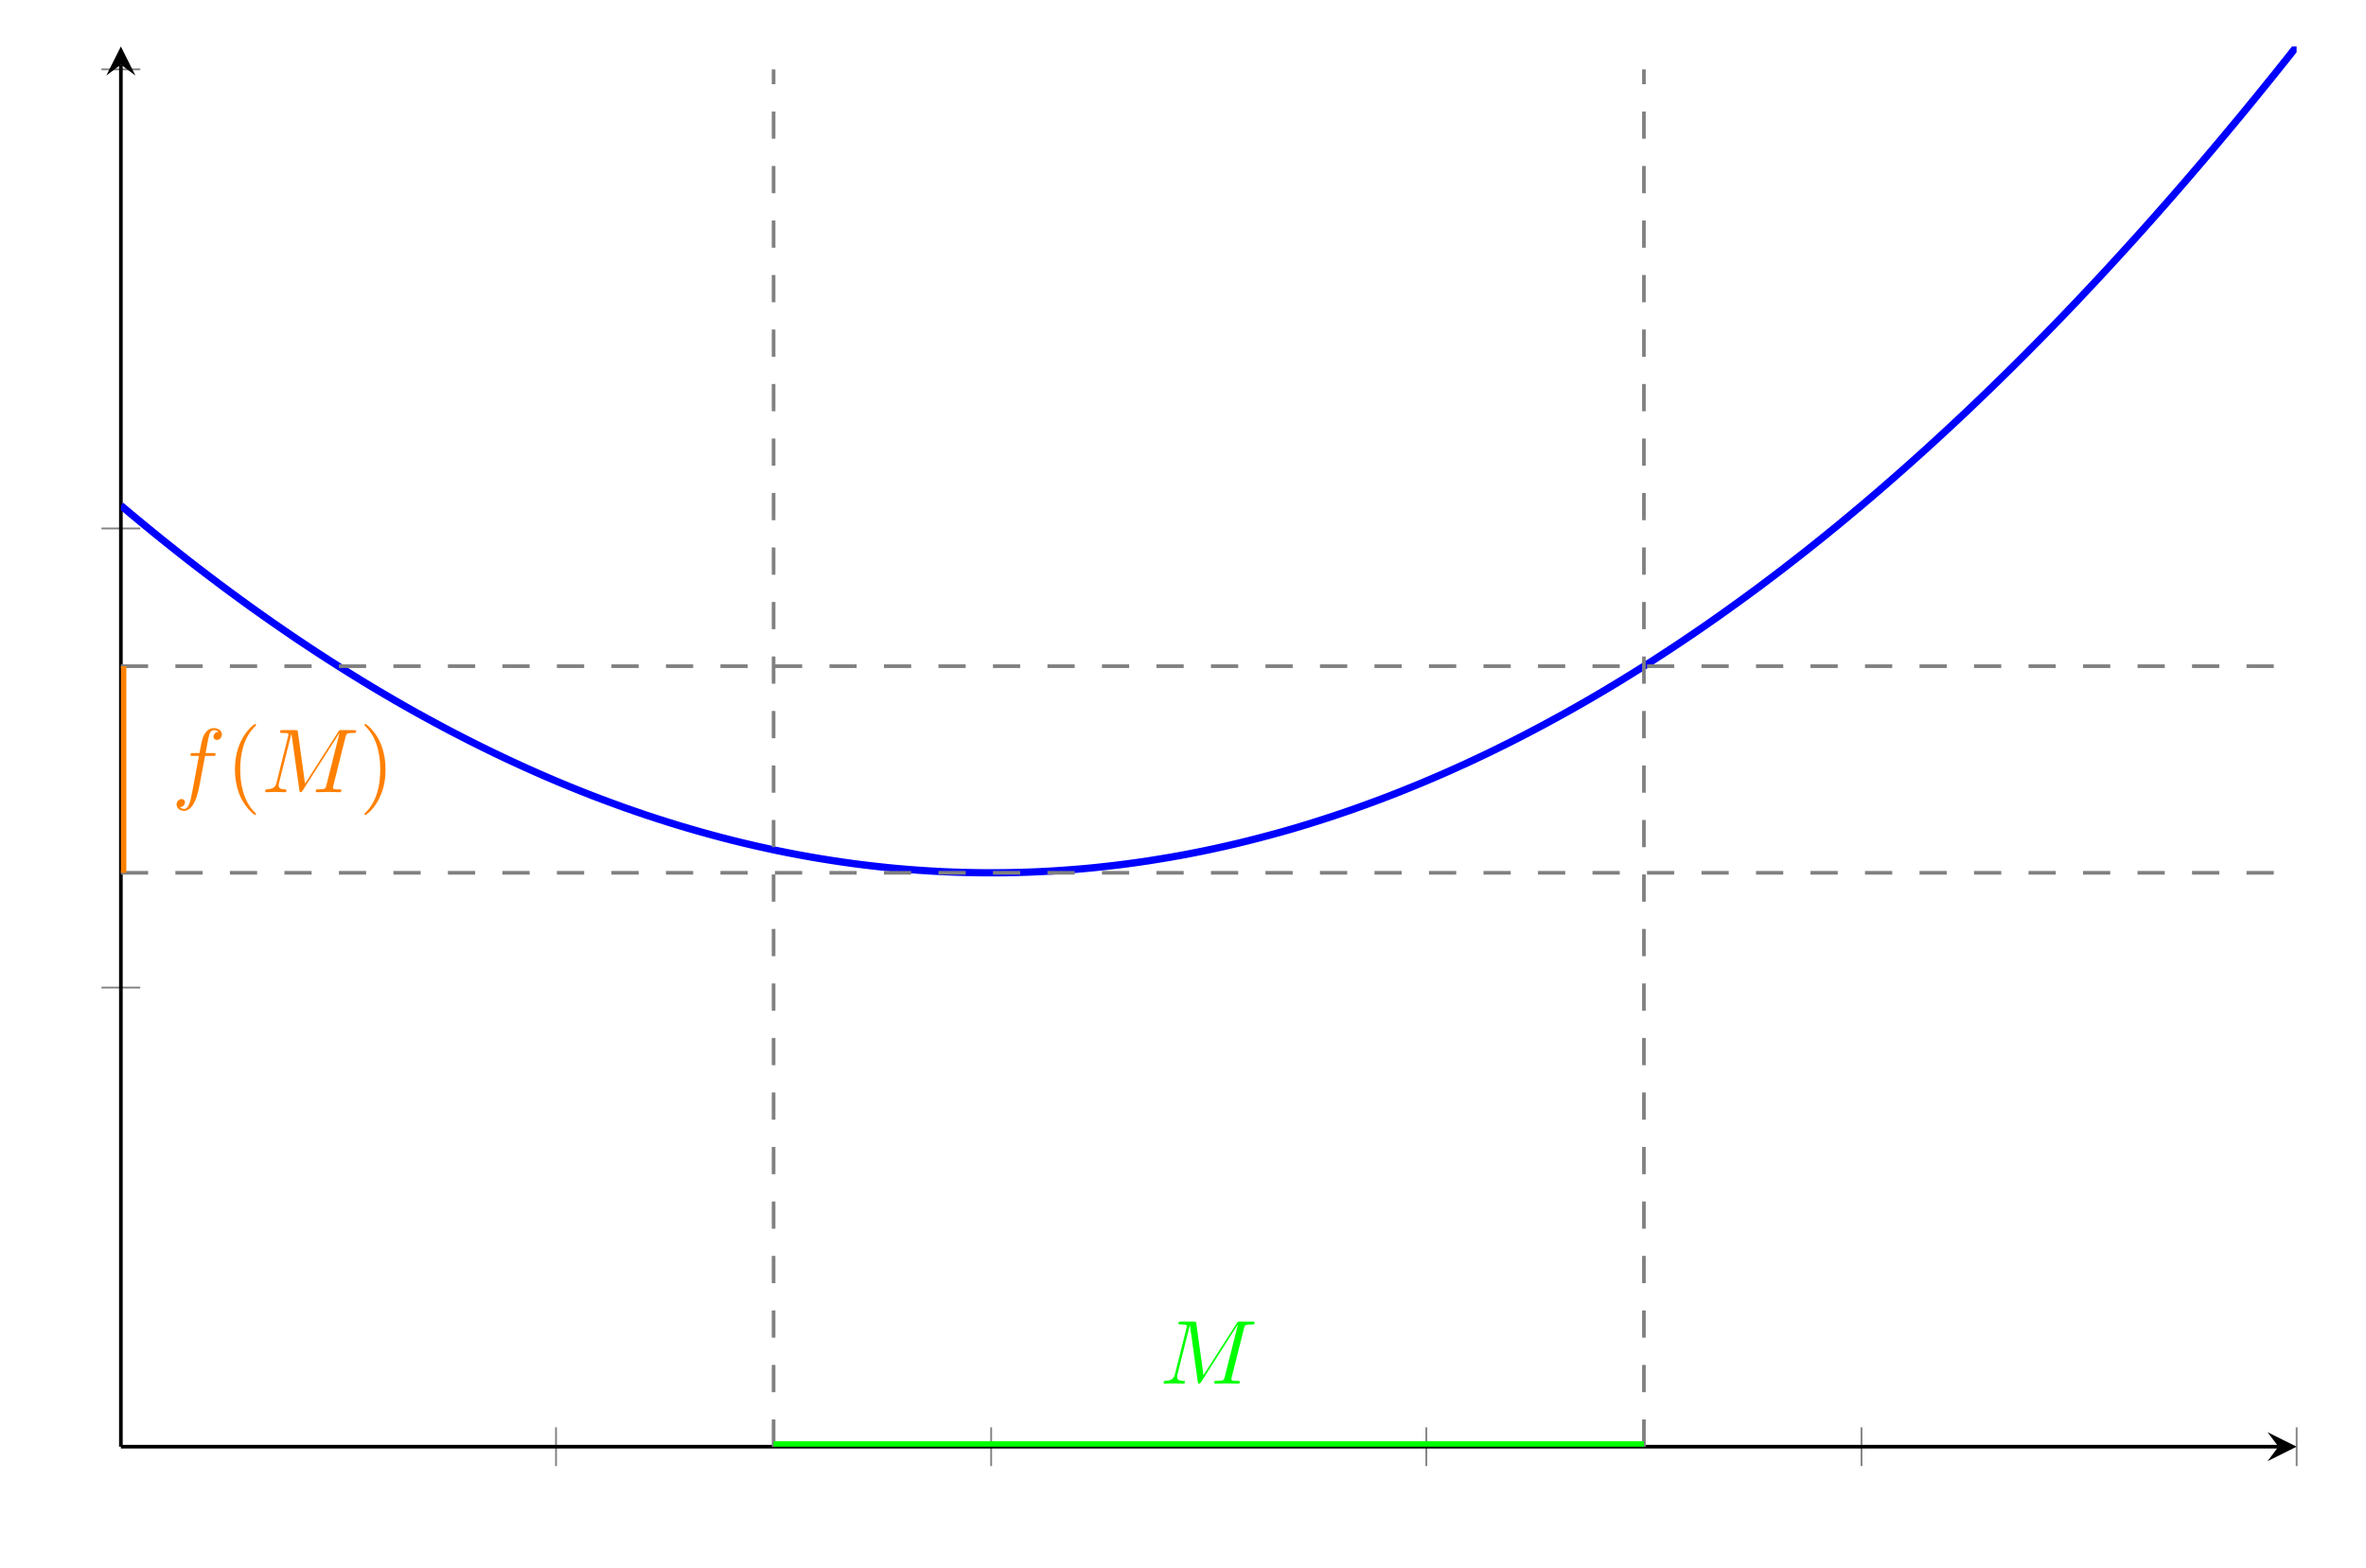
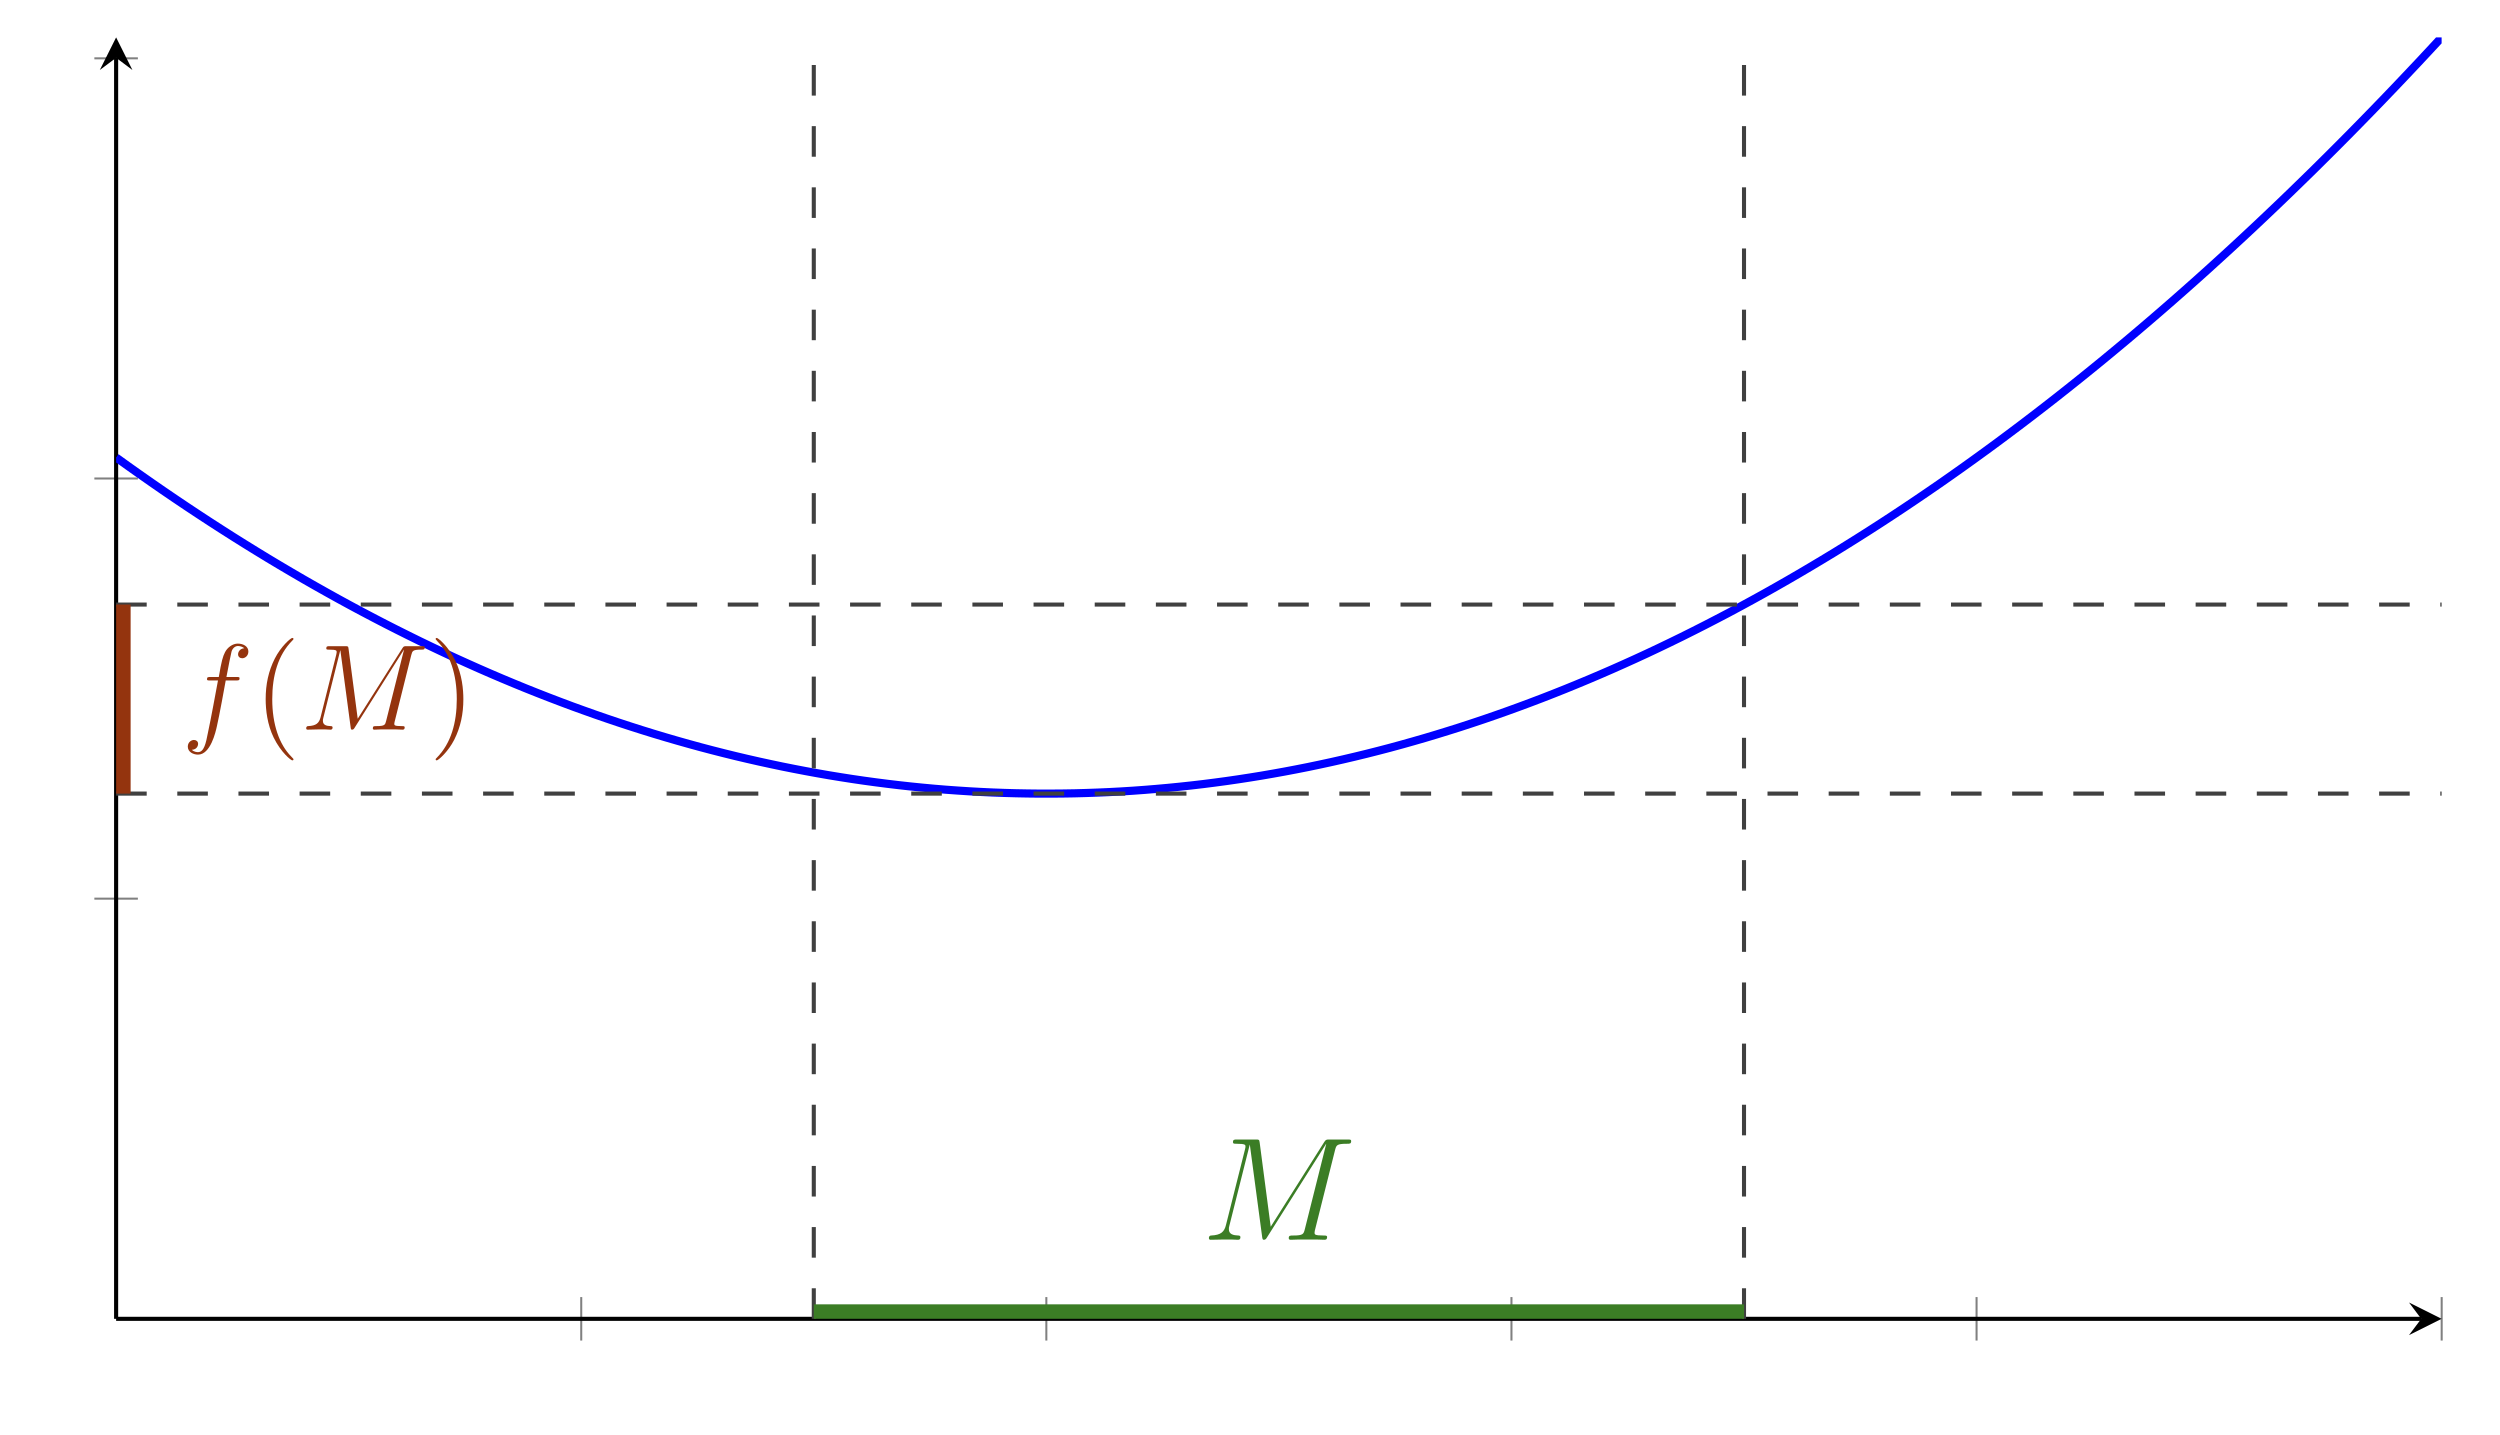
- <svg xmlns="http://www.w3.org/2000/svg" xmlns:xlink="http://www.w3.org/1999/xlink" width="259.503" height="171.947" viewBox="0 0 259.503 171.947">
+ <svg xmlns="http://www.w3.org/2000/svg" xmlns:xlink="http://www.w3.org/1999/xlink" width="439.83" height="252.452" viewBox="0 0 439.83 252.452">
  <defs>
    <g>
      <g id="glyph-0-0">
-         <path d="M 3.656 -3.984 L 4.516 -3.984 C 4.719 -3.984 4.812 -3.984 4.812 -4.188 C 4.812 -4.297 4.719 -4.297 4.547 -4.297 L 3.719 -4.297 L 3.922 -5.438 C 3.969 -5.641 4.109 -6.344 4.172 -6.469 C 4.25 -6.656 4.422 -6.812 4.641 -6.812 C 4.672 -6.812 4.938 -6.812 5.125 -6.625 C 4.688 -6.594 4.578 -6.234 4.578 -6.094 C 4.578 -5.859 4.766 -5.734 4.953 -5.734 C 5.219 -5.734 5.5 -5.969 5.5 -6.344 C 5.5 -6.797 5.047 -7.031 4.641 -7.031 C 4.297 -7.031 3.672 -6.844 3.375 -5.859 C 3.312 -5.656 3.281 -5.547 3.047 -4.297 L 2.359 -4.297 C 2.156 -4.297 2.047 -4.297 2.047 -4.109 C 2.047 -3.984 2.141 -3.984 2.328 -3.984 L 2.984 -3.984 L 2.25 -0.047 C 2.062 0.922 1.891 1.828 1.375 1.828 C 1.328 1.828 1.094 1.828 0.891 1.641 C 1.359 1.609 1.453 1.25 1.453 1.109 C 1.453 0.875 1.266 0.75 1.078 0.75 C 0.812 0.75 0.531 0.984 0.531 1.359 C 0.531 1.797 0.969 2.047 1.375 2.047 C 1.922 2.047 2.328 1.453 2.5 1.078 C 2.828 0.453 3.047 -0.75 3.062 -0.828 Z M 3.656 -3.984 " />
+         <path d="M 9.594 -8.656 C 10.031 -8.656 10.203 -8.656 10.203 -9.062 C 10.203 -9.266 10.031 -9.266 9.641 -9.266 L 7.891 -9.266 C 8.312 -11.484 8.609 -13.016 8.781 -13.703 C 8.906 -14.219 9.359 -14.719 9.922 -14.719 C 10.375 -14.719 10.828 -14.516 11.031 -14.328 C 10.203 -14.25 9.938 -13.625 9.938 -13.25 C 9.938 -12.828 10.266 -12.562 10.672 -12.562 C 11.109 -12.562 11.75 -12.938 11.75 -13.75 C 11.75 -14.656 10.844 -15.141 9.891 -15.141 C 8.969 -15.141 8.062 -14.453 7.641 -13.625 C 7.25 -12.859 7.031 -12.094 6.547 -9.266 L 5.094 -9.266 C 4.688 -9.266 4.469 -9.266 4.469 -8.891 C 4.469 -8.656 4.609 -8.656 5.031 -8.656 L 6.406 -8.656 C 6.031 -6.641 5.141 -1.781 4.641 0.516 C 4.281 2.391 3.953 3.953 2.891 3.953 C 2.812 3.953 2.188 3.953 1.812 3.547 C 2.906 3.469 2.906 2.516 2.906 2.5 C 2.906 2.062 2.578 1.812 2.172 1.812 C 1.75 1.812 1.094 2.172 1.094 2.984 C 1.094 3.922 2.047 4.391 2.891 4.391 C 5.078 4.391 5.984 0.453 6.219 -0.625 C 6.609 -2.281 7.656 -8 7.766 -8.656 Z M 9.594 -8.656 " />
      </g>
      <g id="glyph-0-1">
-         <path d="M 9.234 -6.047 C 9.328 -6.406 9.344 -6.5 10.094 -6.5 C 10.312 -6.5 10.406 -6.5 10.406 -6.703 C 10.406 -6.812 10.312 -6.812 10.141 -6.812 L 8.828 -6.812 C 8.562 -6.812 8.547 -6.812 8.438 -6.625 L 4.797 -0.938 L 4.016 -6.578 C 3.984 -6.812 3.969 -6.812 3.703 -6.812 L 2.344 -6.812 C 2.156 -6.812 2.047 -6.812 2.047 -6.625 C 2.047 -6.5 2.141 -6.5 2.328 -6.5 C 2.469 -6.5 2.641 -6.484 2.766 -6.484 C 2.922 -6.453 2.984 -6.438 2.984 -6.312 C 2.984 -6.281 2.969 -6.25 2.938 -6.125 L 1.672 -1.062 C 1.578 -0.656 1.406 -0.344 0.594 -0.312 C 0.547 -0.312 0.422 -0.297 0.422 -0.125 C 0.422 -0.031 0.484 0 0.562 0 C 0.875 0 1.219 -0.031 1.562 -0.031 C 1.891 -0.031 2.25 0 2.578 0 C 2.625 0 2.766 0 2.766 -0.203 C 2.766 -0.312 2.656 -0.312 2.578 -0.312 C 2.016 -0.312 1.906 -0.516 1.906 -0.75 C 1.906 -0.812 1.906 -0.875 1.938 -0.984 L 3.297 -6.406 L 3.312 -6.406 L 4.172 -0.234 C 4.188 -0.109 4.203 0 4.312 0 C 4.422 0 4.484 -0.109 4.531 -0.172 L 8.562 -6.484 L 8.578 -6.484 L 7.141 -0.781 C 7.047 -0.391 7.031 -0.312 6.234 -0.312 C 6.078 -0.312 5.969 -0.312 5.969 -0.125 C 5.969 0 6.078 0 6.109 0 C 6.391 0 7.062 -0.031 7.344 -0.031 C 7.75 -0.031 8.188 0 8.594 0 C 8.656 0 8.781 0 8.781 -0.203 C 8.781 -0.312 8.688 -0.312 8.5 -0.312 C 8.141 -0.312 7.859 -0.312 7.859 -0.484 C 7.859 -0.531 7.859 -0.547 7.906 -0.734 Z M 9.234 -6.047 " />
+         <path d="M 19.531 -13.125 C 19.734 -13.859 19.766 -14.078 21.297 -14.078 C 21.703 -14.078 21.906 -14.078 21.906 -14.484 C 21.906 -14.688 21.75 -14.688 21.344 -14.688 L 18.766 -14.688 C 18.219 -14.688 18.203 -14.672 17.969 -14.328 L 10.109 -1.922 L 8.5 -14.219 C 8.438 -14.688 8.406 -14.688 7.859 -14.688 L 5.188 -14.688 C 4.781 -14.688 4.578 -14.688 4.578 -14.281 C 4.578 -14.078 4.781 -14.078 5.094 -14.078 C 6.406 -14.078 6.406 -13.906 6.406 -13.656 C 6.406 -13.625 6.406 -13.484 6.328 -13.172 L 3.578 -2.188 C 3.312 -1.156 2.812 -0.688 1.375 -0.625 C 1.312 -0.625 1.047 -0.609 1.047 -0.234 C 1.047 0 1.25 0 1.328 0 C 1.766 0 2.859 -0.047 3.297 -0.047 L 4.328 -0.047 C 4.625 -0.047 4.984 0 5.297 0 C 5.438 0 5.688 0 5.688 -0.406 C 5.688 -0.609 5.469 -0.625 5.375 -0.625 C 4.672 -0.641 3.984 -0.781 3.984 -1.547 C 3.984 -1.766 3.984 -1.781 4.062 -2.094 L 7.031 -13.938 L 7.062 -13.938 L 8.844 -0.578 C 8.906 -0.062 8.922 0 9.125 0 C 9.359 0 9.469 -0.172 9.578 -0.359 L 18.219 -14.047 L 18.25 -14.047 L 15.125 -1.594 C 14.938 -0.844 14.891 -0.625 13.375 -0.625 C 12.969 -0.625 12.766 -0.625 12.766 -0.234 C 12.766 0 12.953 0 13.078 0 C 13.453 0 13.875 -0.047 14.25 -0.047 L 16.781 -0.047 C 17.141 -0.047 17.594 0 17.969 0 C 18.141 0 18.375 0 18.375 -0.406 C 18.375 -0.625 18.188 -0.625 17.859 -0.625 C 16.547 -0.625 16.547 -0.797 16.547 -1.016 C 16.547 -1.031 16.547 -1.188 16.594 -1.359 Z M 19.531 -13.125 " />
      </g>
      <g id="glyph-1-0">
-         <path d="M 3.297 2.391 C 3.297 2.359 3.297 2.344 3.125 2.172 C 1.891 0.922 1.562 -0.969 1.562 -2.5 C 1.562 -4.234 1.938 -5.969 3.172 -7.203 C 3.297 -7.328 3.297 -7.344 3.297 -7.375 C 3.297 -7.453 3.266 -7.484 3.203 -7.484 C 3.094 -7.484 2.203 -6.797 1.609 -5.531 C 1.109 -4.438 0.984 -3.328 0.984 -2.5 C 0.984 -1.719 1.094 -0.516 1.641 0.625 C 2.25 1.844 3.094 2.5 3.203 2.5 C 3.266 2.5 3.297 2.469 3.297 2.391 Z M 3.297 2.391 " />
+         <path d="M 7 5.234 C 7 5.156 7 5.125 6.625 4.75 C 4.469 2.578 3.266 -0.969 3.266 -5.359 C 3.266 -9.531 4.281 -13.125 6.781 -15.656 C 7 -15.859 7 -15.906 7 -15.969 C 7 -16.094 6.891 -16.141 6.797 -16.141 C 6.516 -16.141 4.75 -14.594 3.703 -12.484 C 2.609 -10.312 2.109 -8 2.109 -5.359 C 2.109 -3.438 2.406 -0.875 3.531 1.422 C 4.797 4 6.562 5.406 6.797 5.406 C 6.891 5.406 7 5.359 7 5.234 Z M 7 5.234 " />
      </g>
      <g id="glyph-1-1">
-         <path d="M 2.875 -2.5 C 2.875 -3.266 2.766 -4.469 2.219 -5.609 C 1.625 -6.828 0.766 -7.484 0.672 -7.484 C 0.609 -7.484 0.562 -7.438 0.562 -7.375 C 0.562 -7.344 0.562 -7.328 0.75 -7.141 C 1.734 -6.156 2.297 -4.578 2.297 -2.5 C 2.297 -0.781 1.938 0.969 0.703 2.219 C 0.562 2.344 0.562 2.359 0.562 2.391 C 0.562 2.453 0.609 2.5 0.672 2.5 C 0.766 2.5 1.672 1.812 2.25 0.547 C 2.766 -0.547 2.875 -1.656 2.875 -2.5 Z M 2.875 -2.5 " />
+         <path d="M 6.062 -5.359 C 6.062 -7 5.859 -9.656 4.641 -12.156 C 3.375 -14.734 1.609 -16.141 1.375 -16.141 C 1.297 -16.141 1.188 -16.094 1.188 -15.969 C 1.188 -15.906 1.188 -15.859 1.547 -15.484 C 3.703 -13.312 4.906 -9.766 4.906 -5.375 C 4.906 -1.203 3.891 2.391 1.406 4.922 C 1.188 5.125 1.188 5.156 1.188 5.234 C 1.188 5.359 1.297 5.406 1.375 5.406 C 1.656 5.406 3.422 3.844 4.469 1.75 C 5.578 -0.453 6.062 -2.781 6.062 -5.359 Z M 6.062 -5.359 " />
+       </g>
+       <g id="glyph-2-0">
+         <path d="M 23.453 -15.75 C 23.688 -16.641 23.734 -16.891 25.562 -16.891 C 26.062 -16.891 26.297 -16.891 26.297 -17.375 C 26.297 -17.641 26.109 -17.641 25.625 -17.641 L 22.516 -17.641 C 21.875 -17.641 21.844 -17.609 21.562 -17.203 L 12.141 -2.297 L 10.203 -17.078 C 10.125 -17.641 10.094 -17.641 9.422 -17.641 L 6.219 -17.641 C 5.734 -17.641 5.5 -17.641 5.5 -17.156 C 5.5 -16.891 5.734 -16.891 6.125 -16.891 C 7.703 -16.891 7.703 -16.688 7.703 -16.406 C 7.703 -16.344 7.703 -16.188 7.594 -15.812 L 4.281 -2.641 C 3.984 -1.391 3.391 -0.828 1.656 -0.75 C 1.578 -0.75 1.266 -0.719 1.266 -0.281 C 1.266 0 1.5 0 1.594 0 C 2.125 0 3.438 -0.047 3.953 -0.047 L 5.188 -0.047 C 5.547 -0.047 5.984 0 6.359 0 C 6.531 0 6.812 0 6.812 -0.484 C 6.812 -0.719 6.562 -0.75 6.453 -0.75 C 5.609 -0.781 4.781 -0.938 4.781 -1.859 C 4.781 -2.125 4.781 -2.141 4.875 -2.5 L 8.453 -16.734 L 8.469 -16.734 L 10.609 -0.703 C 10.688 -0.078 10.719 0 10.953 0 C 11.234 0 11.359 -0.203 11.5 -0.438 L 21.875 -16.859 L 21.906 -16.859 L 18.156 -1.906 C 17.922 -1 17.875 -0.75 16.062 -0.75 C 15.578 -0.75 15.312 -0.75 15.312 -0.281 C 15.312 0 15.547 0 15.703 0 C 16.141 0 16.656 -0.047 17.094 -0.047 L 20.141 -0.047 C 20.578 -0.047 21.125 0 21.562 0 C 21.766 0 22.062 0 22.062 -0.484 C 22.062 -0.75 21.828 -0.75 21.438 -0.75 C 19.859 -0.75 19.859 -0.953 19.859 -1.219 C 19.859 -1.234 19.859 -1.422 19.906 -1.625 Z M 23.453 -15.75 " />
      </g>
    </g>
    <clipPath id="clip-0">
-       <path clip-rule="nonzero" d="M 0 0 L 259.504 0 L 259.504 171.945 L 0 171.945 Z M 0 0 " />
+       <path clip-rule="nonzero" d="M 0 0 L 439.828 0 L 439.828 252.453 L 0 252.453 Z M 0 0 " />
    </clipPath>
    <clipPath id="clip-1">
-       <path clip-rule="nonzero" d="M 13.258 5.098 L 251.891 5.098 L 251.891 108 L 13.258 108 Z M 13.258 5.098 " />
+       <path clip-rule="nonzero" d="M 20.43 6.578 L 429.559 6.578 L 429.559 160 L 20.43 160 Z M 20.43 6.578 " />
    </clipPath>
    <clipPath id="clip-2">
-       <path clip-rule="nonzero" d="M 13.258 95 L 251.891 95 L 251.891 96 L 13.258 96 Z M 13.258 95 " />
+       <path clip-rule="nonzero" d="M 20.43 139 L 429.559 139 L 429.559 140 L 20.43 140 Z M 20.43 139 " />
    </clipPath>
    <clipPath id="clip-3">
-       <path clip-rule="nonzero" d="M 13.258 72 L 251.891 72 L 251.891 74 L 13.258 74 Z M 13.258 72 " />
+       <path clip-rule="nonzero" d="M 20.43 106 L 429.559 106 L 429.559 107 L 20.43 107 Z M 20.43 106 " />
    </clipPath>
    <clipPath id="clip-4">
-       <path clip-rule="nonzero" d="M 13.258 72 L 14 72 L 14 97 L 13.258 97 Z M 13.258 72 " />
+       <path clip-rule="nonzero" d="M 20.43 103 L 23 103 L 23 143 L 20.43 143 Z M 20.43 103 " />
    </clipPath>
    <clipPath id="clip-5">
-       <path clip-rule="nonzero" d="M 84 7 L 86 7 L 86 158.691 L 84 158.691 Z M 84 7 " />
+       <path clip-rule="nonzero" d="M 142 9 L 144 9 L 144 232.023 L 142 232.023 Z M 142 9 " />
    </clipPath>
    <clipPath id="clip-6">
-       <path clip-rule="nonzero" d="M 180 7 L 181 7 L 181 158.691 L 180 158.691 Z M 180 7 " />
+       <path clip-rule="nonzero" d="M 306 9 L 308 9 L 308 232.023 L 306 232.023 Z M 306 9 " />
    </clipPath>
    <clipPath id="clip-7">
-       <path clip-rule="nonzero" d="M 84 158 L 181 158 L 181 158.691 L 84 158.691 Z M 84 158 " />
+       <path clip-rule="nonzero" d="M 140 229 L 310 229 L 310 232.023 L 140 232.023 Z M 140 229 " />
    </clipPath>
  </defs>
  <g clip-path="url(#clip-0)">
-     <path fill-rule="nonzero" fill="rgb(100%, 100%, 100%)" fill-opacity="1" d="M 0 171.945 L 0 -0.004 L 259.508 -0.004 L 259.508 171.945 Z M 0 171.945 " />
+     <path fill-rule="nonzero" fill="rgb(100%, 100%, 100%)" fill-opacity="1" d="M 0 252.453 L 0 -0.004 L 439.836 -0.004 L 439.836 252.453 Z M 0 252.453 " />
  </g>
-   <path fill="none" stroke-width="0.199" stroke-linecap="butt" stroke-linejoin="miter" stroke="rgb(50%, 50%, 50%)" stroke-opacity="1" stroke-miterlimit="10" d="M 47.728 -2.125 L 47.728 2.125 M 95.455 -2.125 L 95.455 2.125 M 143.185 -2.125 L 143.185 2.125 M 190.912 -2.125 L 190.912 2.125 M 238.642 -2.125 L 238.642 2.125 " transform="matrix(1, 0, 0, -1, 13.256, 158.691)" />
-   <path fill="none" stroke-width="0.199" stroke-linecap="butt" stroke-linejoin="miter" stroke="rgb(50%, 50%, 50%)" stroke-opacity="1" stroke-miterlimit="10" d="M -2.127 50.363 L 2.127 50.363 M -2.127 100.722 L 2.127 100.722 M -2.127 151.082 L 2.127 151.082 " transform="matrix(1, 0, 0, -1, 13.256, 158.691)" />
-   <path fill="none" stroke-width="0.399" stroke-linecap="butt" stroke-linejoin="miter" stroke="rgb(0%, 0%, 0%)" stroke-opacity="1" stroke-miterlimit="10" d="M 0.002 -0 L 236.642 -0 " transform="matrix(1, 0, 0, -1, 13.256, 158.691)" />
-   <path fill-rule="nonzero" fill="rgb(0%, 0%, 0%)" fill-opacity="1" d="M 251.891 158.691 L 248.703 157.098 L 249.898 158.691 L 248.703 160.285 " />
-   <path fill="none" stroke-width="0.399" stroke-linecap="butt" stroke-linejoin="miter" stroke="rgb(0%, 0%, 0%)" stroke-opacity="1" stroke-miterlimit="10" d="M 0.002 -0 L 0.002 151.601 " transform="matrix(1, 0, 0, -1, 13.256, 158.691)" />
-   <path fill-rule="nonzero" fill="rgb(0%, 0%, 0%)" fill-opacity="1" d="M 13.258 5.098 L 11.66 8.285 L 13.258 7.09 L 14.852 8.285 " />
+   <path fill="none" stroke-width="0.199" stroke-linecap="butt" stroke-linejoin="miter" stroke="rgb(50%, 50%, 50%)" stroke-opacity="1" stroke-miterlimit="10" d="M 45.46 -2.125 L 45.46 2.126 M 90.92 -2.125 L 90.92 2.126 M 136.38 -2.125 L 136.38 2.126 M 181.84 -2.125 L 181.84 2.126 M 227.3 -2.125 L 227.3 2.126 " transform="matrix(1.8, 0, 0, -1.8, 20.4296, 232.0224)" />
+   <path fill="none" stroke-width="0.199" stroke-linecap="butt" stroke-linejoin="miter" stroke="rgb(50%, 50%, 50%)" stroke-opacity="1" stroke-miterlimit="10" d="M -2.127 41.067 L 2.127 41.067 M -2.127 82.133 L 2.127 82.133 M -2.127 123.2 L 2.127 123.2 " transform="matrix(1.8, 0, 0, -1.8, 20.4296, 232.0224)" />
+   <path fill="none" stroke-width="0.399" stroke-linecap="butt" stroke-linejoin="miter" stroke="rgb(0%, 0%, 0%)" stroke-opacity="1" stroke-miterlimit="10" d="M 0 -0.001 L 225.302 -0.001 " transform="matrix(1.8, 0, 0, -1.8, 20.4296, 232.0224)" />
+   <path fill-rule="nonzero" fill="rgb(0%, 0%, 0%)" fill-opacity="1" d="M 429.559 232.023 L 423.82 229.152 L 425.973 232.023 L 423.82 234.891 " />
+   <path fill="none" stroke-width="0.399" stroke-linecap="butt" stroke-linejoin="miter" stroke="rgb(0%, 0%, 0%)" stroke-opacity="1" stroke-miterlimit="10" d="M 0 -0.001 L 0 123.255 " transform="matrix(1.8, 0, 0, -1.8, 20.4296, 232.0224)" />
+   <path fill-rule="nonzero" fill="rgb(0%, 0%, 0%)" fill-opacity="1" d="M 20.43 6.578 L 17.559 12.316 L 20.43 10.164 L 23.297 12.316 " />
  <g clip-path="url(#clip-1)">
-     <path fill="none" stroke-width="0.797" stroke-linecap="butt" stroke-linejoin="miter" stroke="rgb(0%, 0%, 100%)" stroke-opacity="1" stroke-miterlimit="10" d="M 0.002 103.242 L 1.201 102.234 L 2.4 101.242 L 3.596 100.261 L 4.795 99.293 L 5.994 98.339 L 7.193 97.394 L 8.392 96.464 L 9.592 95.55 L 10.791 94.644 L 11.99 93.754 L 13.189 92.875 L 14.389 92.007 L 15.588 91.156 L 16.787 90.316 L 17.986 89.488 L 19.185 88.671 L 20.385 87.871 L 21.584 87.082 L 22.783 86.304 L 23.982 85.539 L 25.181 84.789 L 26.381 84.046 L 27.58 83.32 L 28.779 82.609 L 29.978 81.906 L 31.178 81.218 L 32.377 80.543 L 33.576 79.882 L 34.775 79.234 L 35.974 78.593 L 37.174 77.972 L 38.373 77.359 L 39.572 76.761 L 40.771 76.175 L 41.971 75.601 L 43.17 75.039 L 44.369 74.492 L 45.568 73.957 L 46.767 73.433 L 47.967 72.921 L 49.166 72.425 L 50.365 71.941 L 51.564 71.468 L 52.764 71.011 L 53.963 70.566 L 55.162 70.129 L 56.361 69.711 L 57.56 69.3 L 58.76 68.906 L 59.959 68.523 L 61.158 68.152 L 62.357 67.796 L 63.556 67.453 L 64.756 67.121 L 65.955 66.8 L 67.154 66.492 L 68.353 66.199 L 69.553 65.918 L 70.752 65.652 L 71.951 65.394 L 73.15 65.152 L 74.349 64.921 L 75.549 64.703 L 76.748 64.5 L 77.947 64.308 L 79.146 64.129 L 80.346 63.961 L 81.545 63.808 L 82.744 63.668 L 83.943 63.539 L 85.142 63.421 L 86.342 63.32 L 87.541 63.23 L 88.74 63.152 L 89.939 63.086 L 91.139 63.035 L 92.338 62.996 L 93.537 62.968 L 94.736 62.953 L 95.935 62.953 L 97.135 62.964 L 98.33 62.988 L 99.529 63.023 L 100.728 63.074 L 101.928 63.136 L 103.127 63.211 L 104.326 63.3 L 105.525 63.398 L 106.724 63.511 L 107.924 63.64 L 109.123 63.777 L 110.322 63.929 L 111.521 64.093 L 112.721 64.269 L 113.92 64.461 L 115.119 64.66 L 116.318 64.875 L 117.517 65.105 L 118.717 65.343 L 119.916 65.597 L 121.115 65.863 L 122.314 66.14 L 123.514 66.433 L 124.713 66.738 L 125.912 67.054 L 127.111 67.382 L 128.31 67.722 L 129.51 68.078 L 130.709 68.445 L 131.908 68.828 L 133.107 69.218 L 134.306 69.625 L 135.506 70.043 L 136.705 70.476 L 137.904 70.918 L 139.103 71.375 L 140.303 71.843 L 141.502 72.328 L 142.701 72.82 L 143.9 73.328 L 145.099 73.847 L 146.299 74.382 L 147.498 74.925 L 148.697 75.484 L 149.896 76.054 L 151.096 76.64 L 152.295 77.234 L 153.494 77.843 L 154.693 78.468 L 155.892 79.101 L 157.092 79.75 L 158.291 80.41 L 159.49 81.082 L 160.689 81.765 L 161.889 82.464 L 163.088 83.175 L 164.287 83.898 L 165.486 84.636 L 166.685 85.382 L 167.885 86.144 L 169.084 86.921 L 170.283 87.707 L 171.482 88.507 L 172.681 89.32 L 173.881 90.144 L 175.08 90.984 L 176.279 91.836 L 177.478 92.699 L 178.678 93.574 L 179.877 94.461 L 181.076 95.363 L 182.275 96.277 L 183.474 97.207 L 184.674 98.144 L 185.873 99.097 L 187.072 100.062 L 188.271 101.039 L 189.471 102.031 L 190.67 103.035 L 191.869 104.05 L 193.068 105.078 L 194.264 106.121 L 195.463 107.175 L 196.662 108.242 L 197.861 109.32 L 199.06 110.414 L 200.26 111.519 L 201.459 112.636 L 202.658 113.765 L 203.857 114.91 L 205.056 116.066 L 206.256 117.234 L 207.455 118.414 L 208.654 119.609 L 209.853 120.816 L 211.053 122.035 L 212.252 123.269 L 213.451 124.511 L 214.65 125.769 L 215.849 127.043 L 217.049 128.324 L 218.248 129.621 L 219.447 130.929 L 220.646 132.25 L 221.846 133.582 L 223.045 134.929 L 224.244 136.289 L 225.443 137.66 L 226.642 139.046 L 227.842 140.445 L 229.041 141.855 L 230.24 143.277 L 231.439 144.714 L 232.639 146.16 L 233.838 147.621 L 235.037 149.097 L 236.236 150.582 L 237.435 152.082 L 238.635 153.593 " transform="matrix(1, 0, 0, -1, 13.256, 158.691)" />
+     <path fill="none" stroke-width="0.797" stroke-linecap="butt" stroke-linejoin="miter" stroke="rgb(0%, 0%, 100%)" stroke-opacity="1" stroke-miterlimit="10" d="M 0 84.186 L 1.142 83.365 L 2.285 82.556 L 3.427 81.757 L 4.568 80.967 L 5.712 80.188 L 6.853 79.42 L 7.995 78.663 L 9.139 77.914 L 10.28 77.178 L 11.421 76.451 L 12.563 75.735 L 13.707 75.028 L 14.848 74.331 L 15.99 73.647 L 17.133 72.973 L 18.275 72.306 L 19.416 71.653 L 20.56 71.009 L 21.701 70.375 L 22.843 69.752 L 23.987 69.138 L 25.128 68.537 L 26.27 67.944 L 27.413 67.363 L 28.555 66.792 L 29.696 66.23 L 30.84 65.679 L 31.981 65.138 L 33.123 64.609 L 34.267 64.09 L 35.408 63.58 L 36.55 63.081 L 37.691 62.593 L 38.835 62.115 L 39.976 61.647 L 41.118 61.191 L 42.261 60.744 L 43.403 60.308 L 44.544 59.88 L 45.688 59.466 L 46.829 59.06 L 47.971 58.665 L 49.115 58.279 L 50.256 57.905 L 51.398 57.541 L 52.541 57.187 L 53.683 56.844 L 54.824 56.512 L 55.968 56.189 L 57.109 55.876 L 58.251 55.575 L 59.392 55.284 L 60.536 55.002 L 61.678 54.732 L 62.819 54.472 L 63.963 54.223 L 65.104 53.982 L 66.246 53.754 L 67.389 53.535 L 68.531 53.326 L 69.672 53.127 L 70.816 52.94 L 71.958 52.762 L 73.099 52.595 L 74.243 52.439 L 75.384 52.293 L 76.526 52.157 L 77.669 52.031 L 78.811 51.916 L 79.952 51.811 L 81.096 51.716 L 82.237 51.634 L 83.379 51.56 L 84.52 51.497 L 85.664 51.443 L 86.806 51.401 L 87.947 51.369 L 89.091 51.347 L 90.232 51.334 L 91.374 51.334 L 92.517 51.343 L 93.659 51.362 L 94.8 51.393 L 95.944 51.434 L 97.086 51.484 L 98.227 51.545 L 99.371 51.616 L 100.512 51.699 L 101.654 51.792 L 102.797 51.894 L 103.939 52.007 L 105.08 52.13 L 106.224 52.263 L 107.365 52.408 L 108.507 52.562 L 109.648 52.727 L 110.792 52.903 L 111.934 53.088 L 113.075 53.285 L 114.219 53.491 L 115.36 53.708 L 116.502 53.934 L 117.645 54.173 L 118.787 54.42 L 119.928 54.678 L 121.072 54.947 L 122.214 55.225 L 123.355 55.514 L 124.499 55.813 L 125.64 56.124 L 126.782 56.445 L 127.925 56.775 L 129.067 57.117 L 130.208 57.469 L 131.352 57.829 L 132.494 58.203 L 133.635 58.584 L 134.777 58.977 L 135.92 59.381 L 137.062 59.795 L 138.203 60.219 L 139.347 60.653 L 140.488 61.098 L 141.63 61.553 L 142.773 62.02 L 143.915 62.495 L 145.056 62.981 L 146.2 63.478 L 147.342 63.986 L 148.483 64.502 L 149.627 65.03 L 150.768 65.568 L 151.91 66.117 L 153.053 66.675 L 154.195 67.246 L 155.336 67.825 L 156.478 68.415 L 157.622 69.014 L 158.763 69.626 L 159.905 70.247 L 161.048 70.878 L 162.19 71.521 L 163.331 72.172 L 164.475 72.836 L 165.616 73.509 L 166.758 74.192 L 167.902 74.884 L 169.043 75.59 L 170.185 76.304 L 171.328 77.029 L 172.47 77.764 L 173.611 78.509 L 174.755 79.266 L 175.896 80.032 L 177.038 80.809 L 178.181 81.594 L 179.323 82.393 L 180.464 83.2 L 181.606 84.019 L 182.75 84.848 L 183.891 85.685 L 185.033 86.536 L 186.176 87.395 L 187.318 88.265 L 188.459 89.144 L 189.603 90.036 L 190.744 90.937 L 191.886 91.848 L 193.03 92.771 L 194.171 93.702 L 195.313 94.646 L 196.456 95.598 L 197.598 96.562 L 198.739 97.534 L 199.883 98.519 L 201.024 99.513 L 202.166 100.518 L 203.31 101.534 L 204.451 102.558 L 205.592 103.595 L 206.736 104.641 L 207.878 105.698 L 209.019 106.764 L 210.161 107.842 L 211.304 108.93 L 212.446 110.028 L 213.587 111.137 L 214.731 112.254 L 215.872 113.385 L 217.014 114.524 L 218.158 115.674 L 219.299 116.835 L 220.441 118.005 L 221.584 119.186 L 222.726 120.377 L 223.867 121.579 L 225.011 122.792 L 226.152 124.014 L 227.294 125.247 " transform="matrix(1.8, 0, 0, -1.8, 20.4296, 232.0224)" />
  </g>
  <g clip-path="url(#clip-2)">
-     <path fill="none" stroke-width="0.399" stroke-linecap="butt" stroke-linejoin="miter" stroke="rgb(50%, 50%, 50%)" stroke-opacity="1" stroke-dasharray="2.989 2.989" stroke-miterlimit="10" d="M 0.002 62.953 L 238.642 62.953 " transform="matrix(1, 0, 0, -1, 13.256, 158.691)" />
+     <path fill="none" stroke-width="0.399" stroke-linecap="butt" stroke-linejoin="miter" stroke="rgb(25%, 25%, 25%)" stroke-opacity="1" stroke-dasharray="2.989 2.989" stroke-miterlimit="10" d="M 0 51.334 L 227.3 51.334 " transform="matrix(1.8, 0, 0, -1.8, 20.4296, 232.0224)" />
  </g>
  <g clip-path="url(#clip-3)">
-     <path fill="none" stroke-width="0.399" stroke-linecap="butt" stroke-linejoin="miter" stroke="rgb(50%, 50%, 50%)" stroke-opacity="1" stroke-dasharray="2.989 2.989" stroke-miterlimit="10" d="M 0.002 85.613 L 238.642 85.613 " transform="matrix(1, 0, 0, -1, 13.256, 158.691)" />
+     <path fill="none" stroke-width="0.399" stroke-linecap="butt" stroke-linejoin="miter" stroke="rgb(25%, 25%, 25%)" stroke-opacity="1" stroke-dasharray="2.989 2.989" stroke-miterlimit="10" d="M 0 69.813 L 227.3 69.813 " transform="matrix(1.8, 0, 0, -1.8, 20.4296, 232.0224)" />
  </g>
  <g clip-path="url(#clip-4)">
-     <path fill="none" stroke-width="1.196" stroke-linecap="butt" stroke-linejoin="miter" stroke="rgb(100%, 50%, 0%)" stroke-opacity="1" stroke-miterlimit="10" d="M 0.002 62.953 L 0.002 85.613 " transform="matrix(1, 0, 0, -1, 13.256, 158.691)" />
+     <path fill="none" stroke-width="2.835" stroke-linecap="butt" stroke-linejoin="miter" stroke="rgb(57.906%, 20.248%, 5.591%)" stroke-opacity="1" stroke-miterlimit="10" d="M 0 51.334 L 0 69.813 " transform="matrix(1.8, 0, 0, -1.8, 20.4296, 232.0224)" />
  </g>
-   <g fill="rgb(100%, 50%, 0%)" fill-opacity="1">
-     <use xlink:href="#glyph-0-0" x="18.835" y="86.9" />
+   <g fill="rgb(57.906%, 20.248%, 5.591%)" fill-opacity="1">
+     <use xlink:href="#glyph-0-0" x="31.946" y="128.371" />
  </g>
-   <g fill="rgb(100%, 50%, 0%)" fill-opacity="1">
-     <use xlink:href="#glyph-1-0" x="24.785" y="86.9" />
+   <g fill="rgb(57.906%, 20.248%, 5.591%)" fill-opacity="1">
+     <use xlink:href="#glyph-1-0" x="44.631" y="128.371" />
  </g>
-   <g fill="rgb(100%, 50%, 0%)" fill-opacity="1">
-     <use xlink:href="#glyph-0-1" x="28.659" y="86.9" />
+   <g fill="rgb(57.906%, 20.248%, 5.591%)" fill-opacity="1">
+     <use xlink:href="#glyph-0-1" x="52.824" y="128.371" />
  </g>
-   <g fill="rgb(100%, 50%, 0%)" fill-opacity="1">
-     <use xlink:href="#glyph-1-1" x="39.41" y="86.9" />
+   <g fill="rgb(57.906%, 20.248%, 5.591%)" fill-opacity="1">
+     <use xlink:href="#glyph-1-1" x="75.457" y="128.371" />
  </g>
  <g clip-path="url(#clip-5)">
-     <path fill="none" stroke-width="0.399" stroke-linecap="butt" stroke-linejoin="miter" stroke="rgb(50%, 50%, 50%)" stroke-opacity="1" stroke-dasharray="2.989 2.989" stroke-miterlimit="10" d="M 71.592 -0 L 71.592 151.082 " transform="matrix(1, 0, 0, -1, 13.256, 158.691)" />
+     <path fill="none" stroke-width="0.399" stroke-linecap="butt" stroke-linejoin="miter" stroke="rgb(25%, 25%, 25%)" stroke-opacity="1" stroke-dasharray="2.989 2.989" stroke-miterlimit="10" d="M 68.19 -0.001 L 68.19 123.2 " transform="matrix(1.8, 0, 0, -1.8, 20.4296, 232.0224)" />
  </g>
  <g clip-path="url(#clip-6)">
-     <path fill="none" stroke-width="0.399" stroke-linecap="butt" stroke-linejoin="miter" stroke="rgb(50%, 50%, 50%)" stroke-opacity="1" stroke-dasharray="2.989 2.989" stroke-miterlimit="10" d="M 167.049 -0 L 167.049 151.082 " transform="matrix(1, 0, 0, -1, 13.256, 158.691)" />
+     <path fill="none" stroke-width="0.399" stroke-linecap="butt" stroke-linejoin="miter" stroke="rgb(25%, 25%, 25%)" stroke-opacity="1" stroke-dasharray="2.989 2.989" stroke-miterlimit="10" d="M 159.11 -0.001 L 159.11 123.2 " transform="matrix(1.8, 0, 0, -1.8, 20.4296, 232.0224)" />
  </g>
  <g clip-path="url(#clip-7)">
-     <path fill="none" stroke-width="1.196" stroke-linecap="butt" stroke-linejoin="miter" stroke="rgb(0%, 100%, 0%)" stroke-opacity="1" stroke-miterlimit="10" d="M 71.592 -0 L 167.049 -0 " transform="matrix(1, 0, 0, -1, 13.256, 158.691)" />
+     <path fill="none" stroke-width="2.835" stroke-linecap="butt" stroke-linejoin="miter" stroke="rgb(23.201%, 48.975%, 14.594%)" stroke-opacity="1" stroke-miterlimit="10" d="M 68.19 -0.001 L 159.11 -0.001 " transform="matrix(1.8, 0, 0, -1.8, 20.4296, 232.0224)" />
  </g>
-   <g fill="rgb(0%, 100%, 0%)" fill-opacity="1">
-     <use xlink:href="#glyph-0-1" x="127.199" y="151.784" />
+   <g fill="rgb(23.201%, 48.975%, 14.594%)" fill-opacity="1">
+     <use xlink:href="#glyph-2-0" x="211.417" y="218.116" />
  </g>
</svg>
